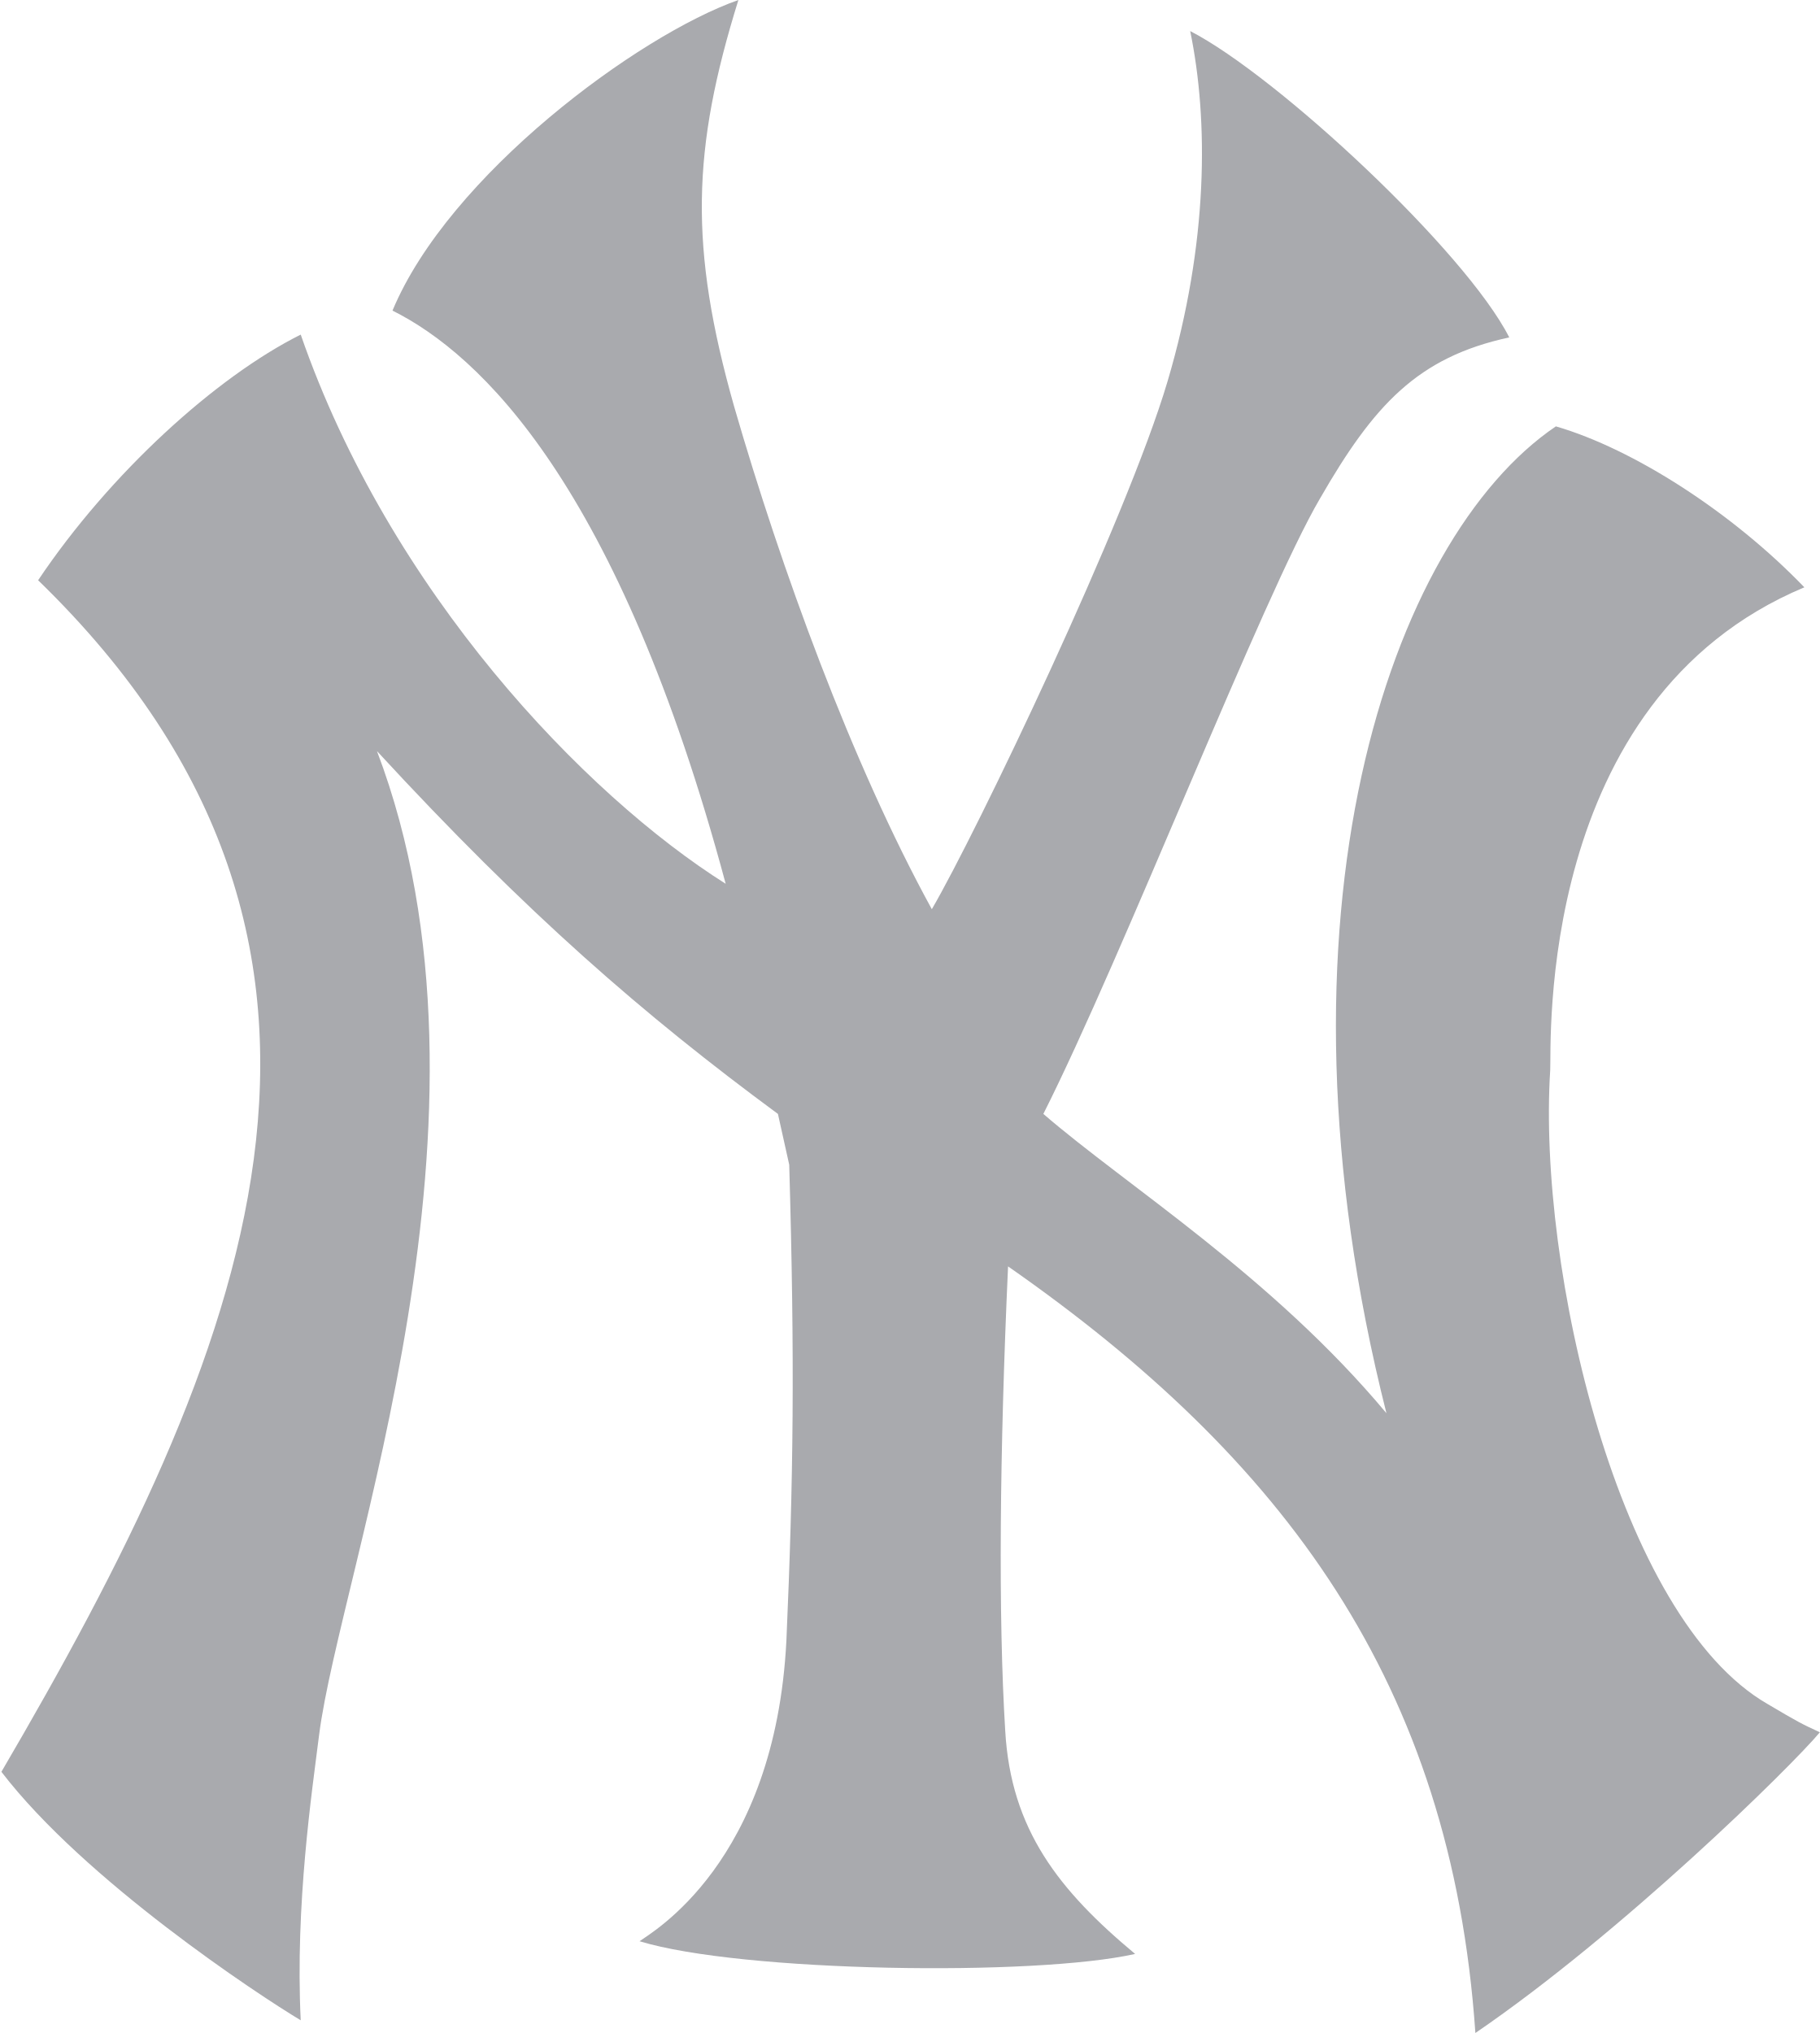
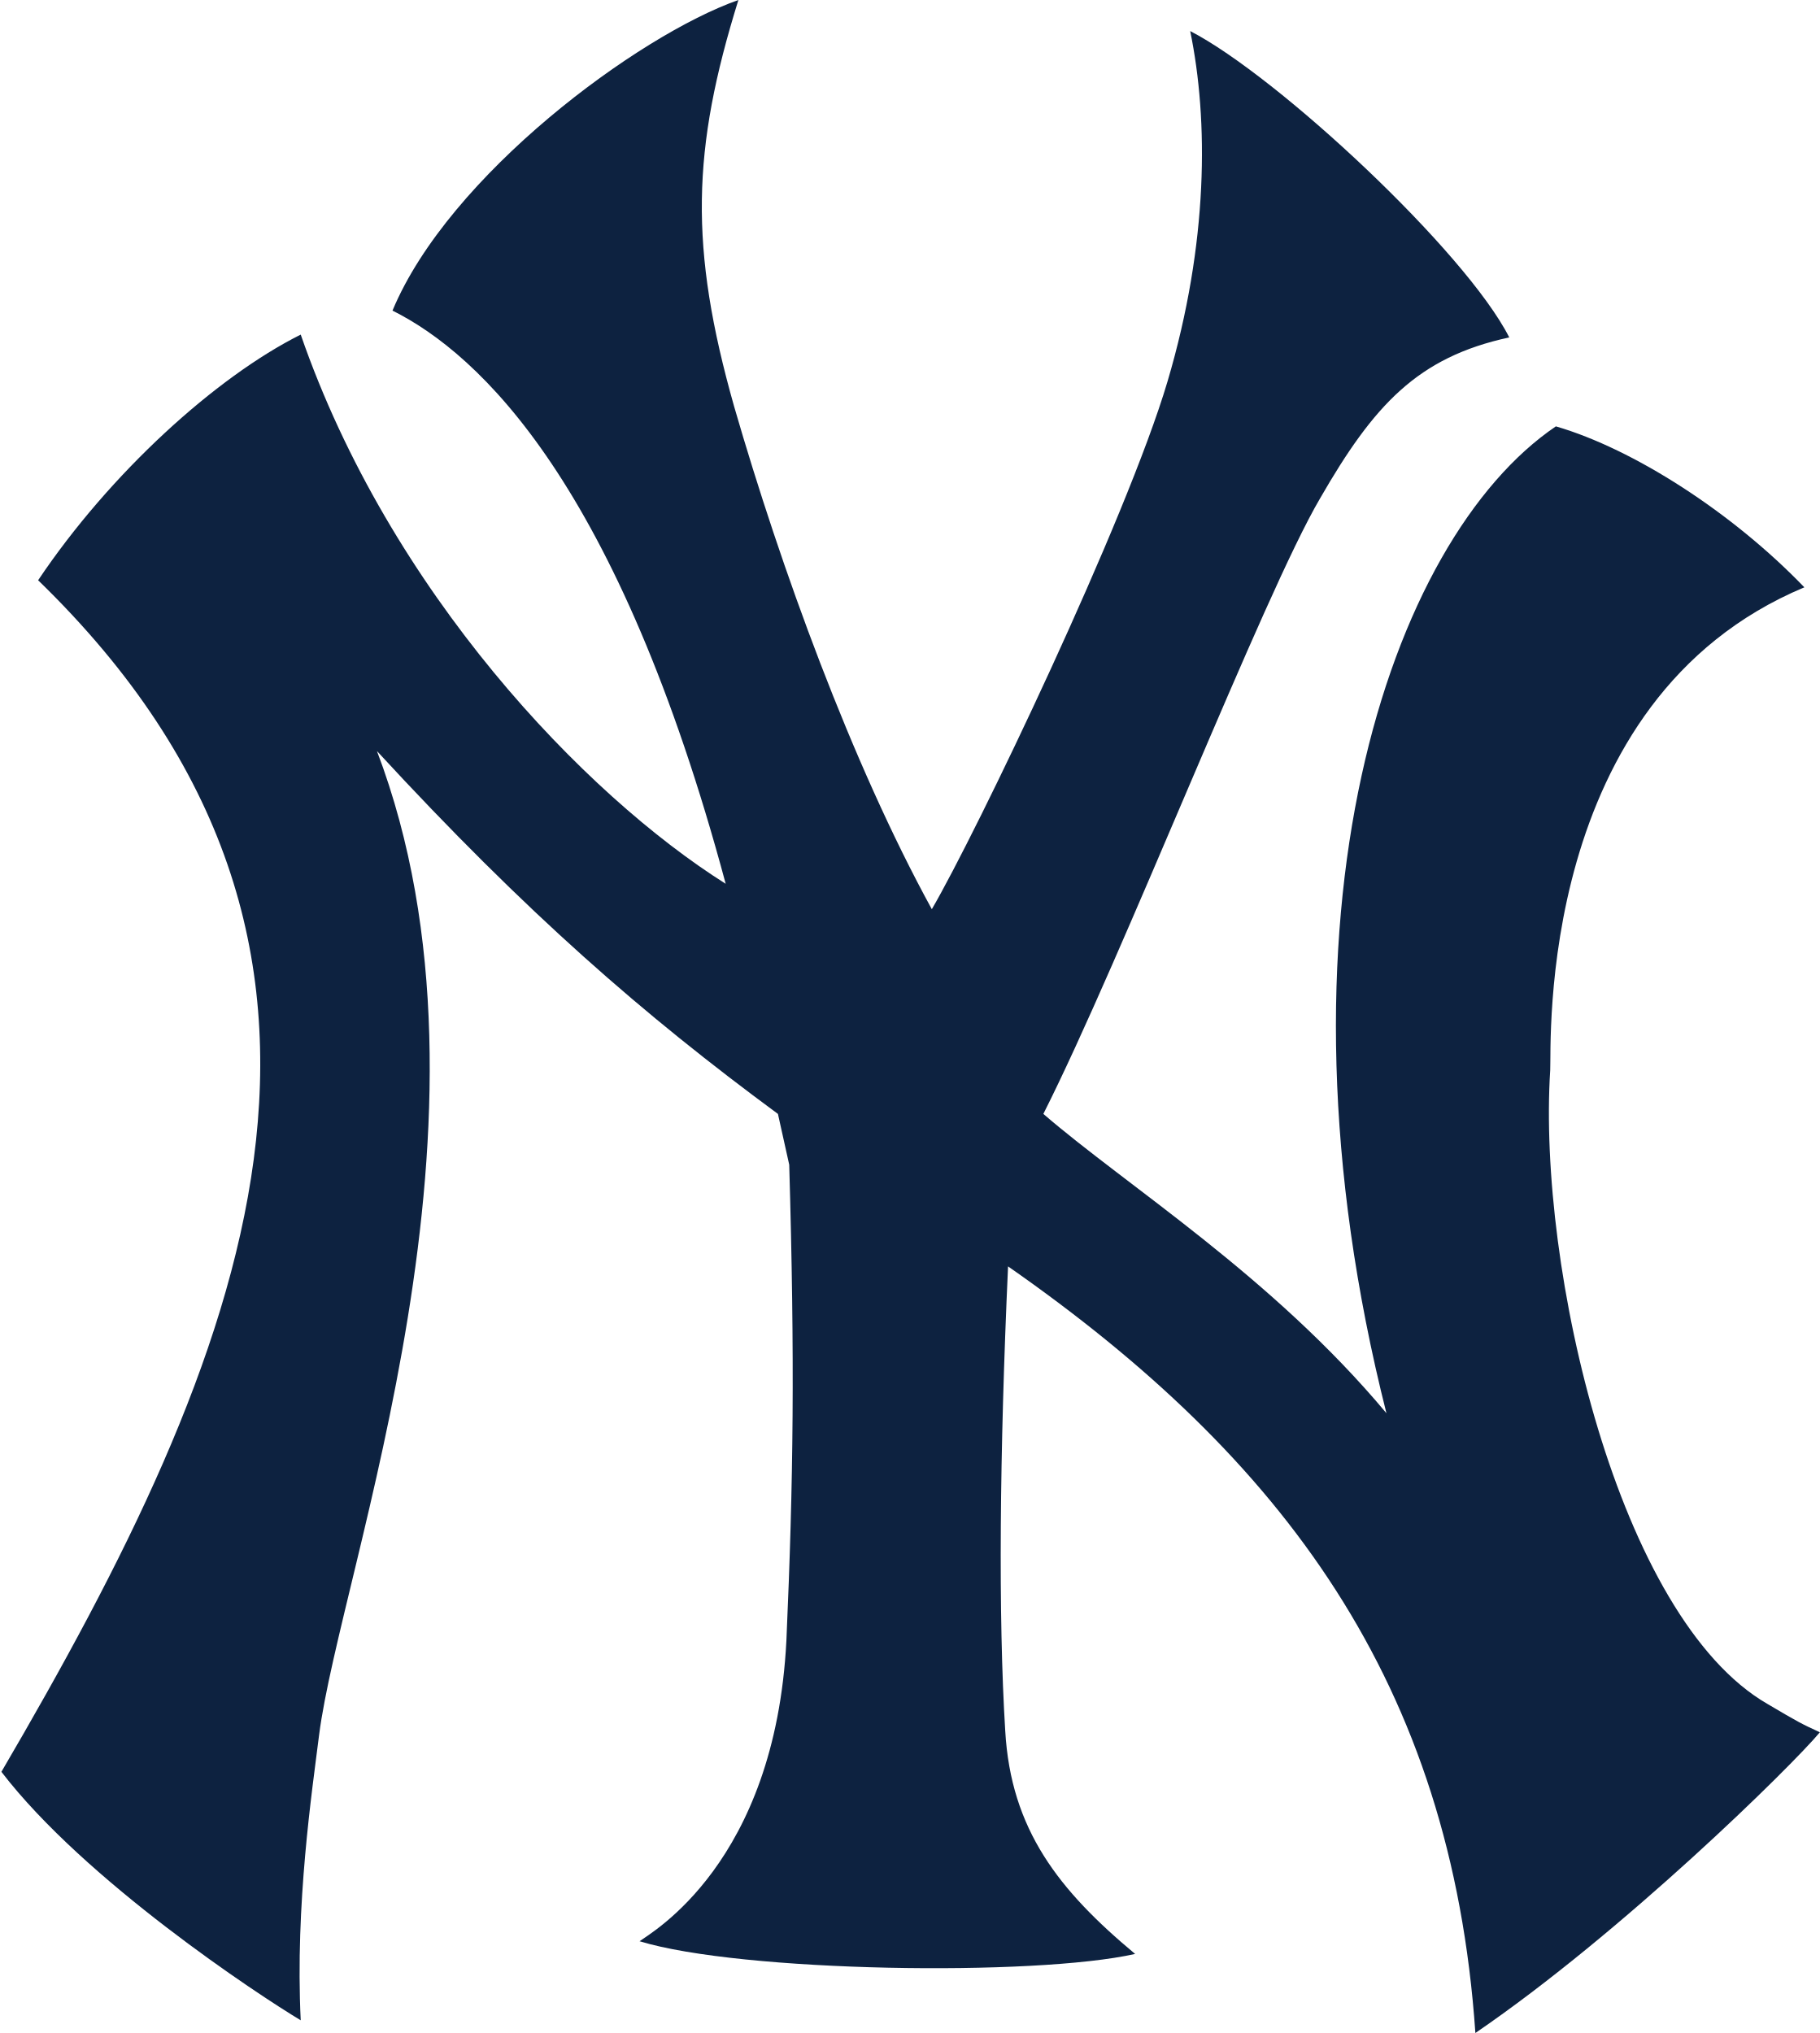
<svg xmlns="http://www.w3.org/2000/svg" version="1.1" id="Layer_1" x="0px" y="0px" viewBox="0 0 128.9 144" style="enable-background:new 0 0 128.9 144;" xml:space="preserve">
  <style type="text/css">
- 	.st0{fill:#a9aaae;}
+ 	.st0{fill:#0D2240;}
</style>
-   <path class="st0" d="M128.9,122.7c-2,2.4-14,14.2-24.4,21.3c-1.7-24.8-13.6-40.7-33.1-54.3l0,0c-0.6,13.2-0.7,24.8-0.2,32.9  c0.4,7,3.8,11.3,9.2,15.8c-7.1,1.6-27.9,1.3-35.1-0.9c0.8-0.6,9.6-5.5,10.4-21.3c0.5-11.4,0.6-19.8,0.2-33.7l-0.8-3.6  c-9.5-7-17.8-14.2-28.4-25.7c9.8,25.8-2.6,57.9-4.1,69.7c-0.5,4-1.7,12-1.3,20.2c-3-1.8-15.3-9.9-21.2-17.6  c17.2-29.4,29.6-58.2,2.6-84.4c5.1-7.6,12.6-14.4,18.6-17.4c6.3,18.2,20.1,32.6,30.1,38.9C43.8,34.3,34,25.1,27.8,22  c4-9.6,17.4-19.5,24.5-22C49,10.6,48.8,17.5,52,28.8c3.3,11.4,8.3,25.2,14,35.6c3.1-5.3,13.8-27.6,16.7-37.4  c2.9-9.8,2.9-18.5,1.6-24.8c6.2,3.2,19.5,15.6,22.6,21.7c-6.5,1.4-9.6,4.8-13.4,11.4c-4,6.8-14,32.5-19.6,43.6  c5.9,5.1,16.2,11.5,24.3,21.2c-8.9-35.2,0.2-61.9,12-69.9c5.5,1.6,12.5,6.1,17.6,11.4c-19.1,8-17.9,32.4-18,34.2  c-0.9,14,4.8,38.8,15.4,44.9C127.4,122,127.6,122.1,128.9,122.7c-2,2.4-14,14.2-24.4,21.3" />
+   <path class="st0" d="M128.9,122.7c-2,2.4-14,14.2-24.4,21.3c-1.7-24.8-13.6-40.7-33.1-54.3l0,0c-0.6,13.2-0.7,24.8-0.2,32.9  c0.4,7,3.8,11.3,9.2,15.8c-7.1,1.6-27.9,1.3-35.1-0.9c0.8-0.6,9.6-5.5,10.4-21.3c0.5-11.4,0.6-19.8,0.2-33.7l-0.8-3.6  c-9.5-7-17.8-14.2-28.4-25.7c9.8,25.8-2.6,57.9-4.1,69.7c-0.5,4-1.7,12-1.3,20.2c-3-1.8-15.3-9.9-21.2-17.6  c17.2-29.4,29.6-58.2,2.6-84.4c5.1-7.6,12.6-14.4,18.6-17.4c6.3,18.2,20.1,32.6,30.1,38.9c-7.6-28.3-17.4-37.5-23.6-40.6  C31.8,12.4,45.2,2.5,52.3,0c-3.3,10.6-3.5,17.5-0.3,28.8c3.3,11.4,8.3,25.2,14,35.6c3.1-5.3,13.8-27.6,16.7-37.4  c2.9-9.8,2.9-18.5,1.6-24.8c6.2,3.2,19.5,15.6,22.6,21.7c-6.5,1.4-9.6,4.8-13.4,11.4c-4,6.8-14,32.5-19.6,43.6  c5.9,5.1,16.2,11.5,24.3,21.2c-8.9-35.2,0.2-61.9,12-69.9c5.5,1.6,12.5,6.1,17.6,11.4c-19.1,8-17.9,32.4-18,34.2  c-0.9,14,4.8,38.8,15.4,44.9C127.4,122,127.6,122.1,128.9,122.7c-2,2.4-14,14.2-24.4,21.3" />
</svg>
